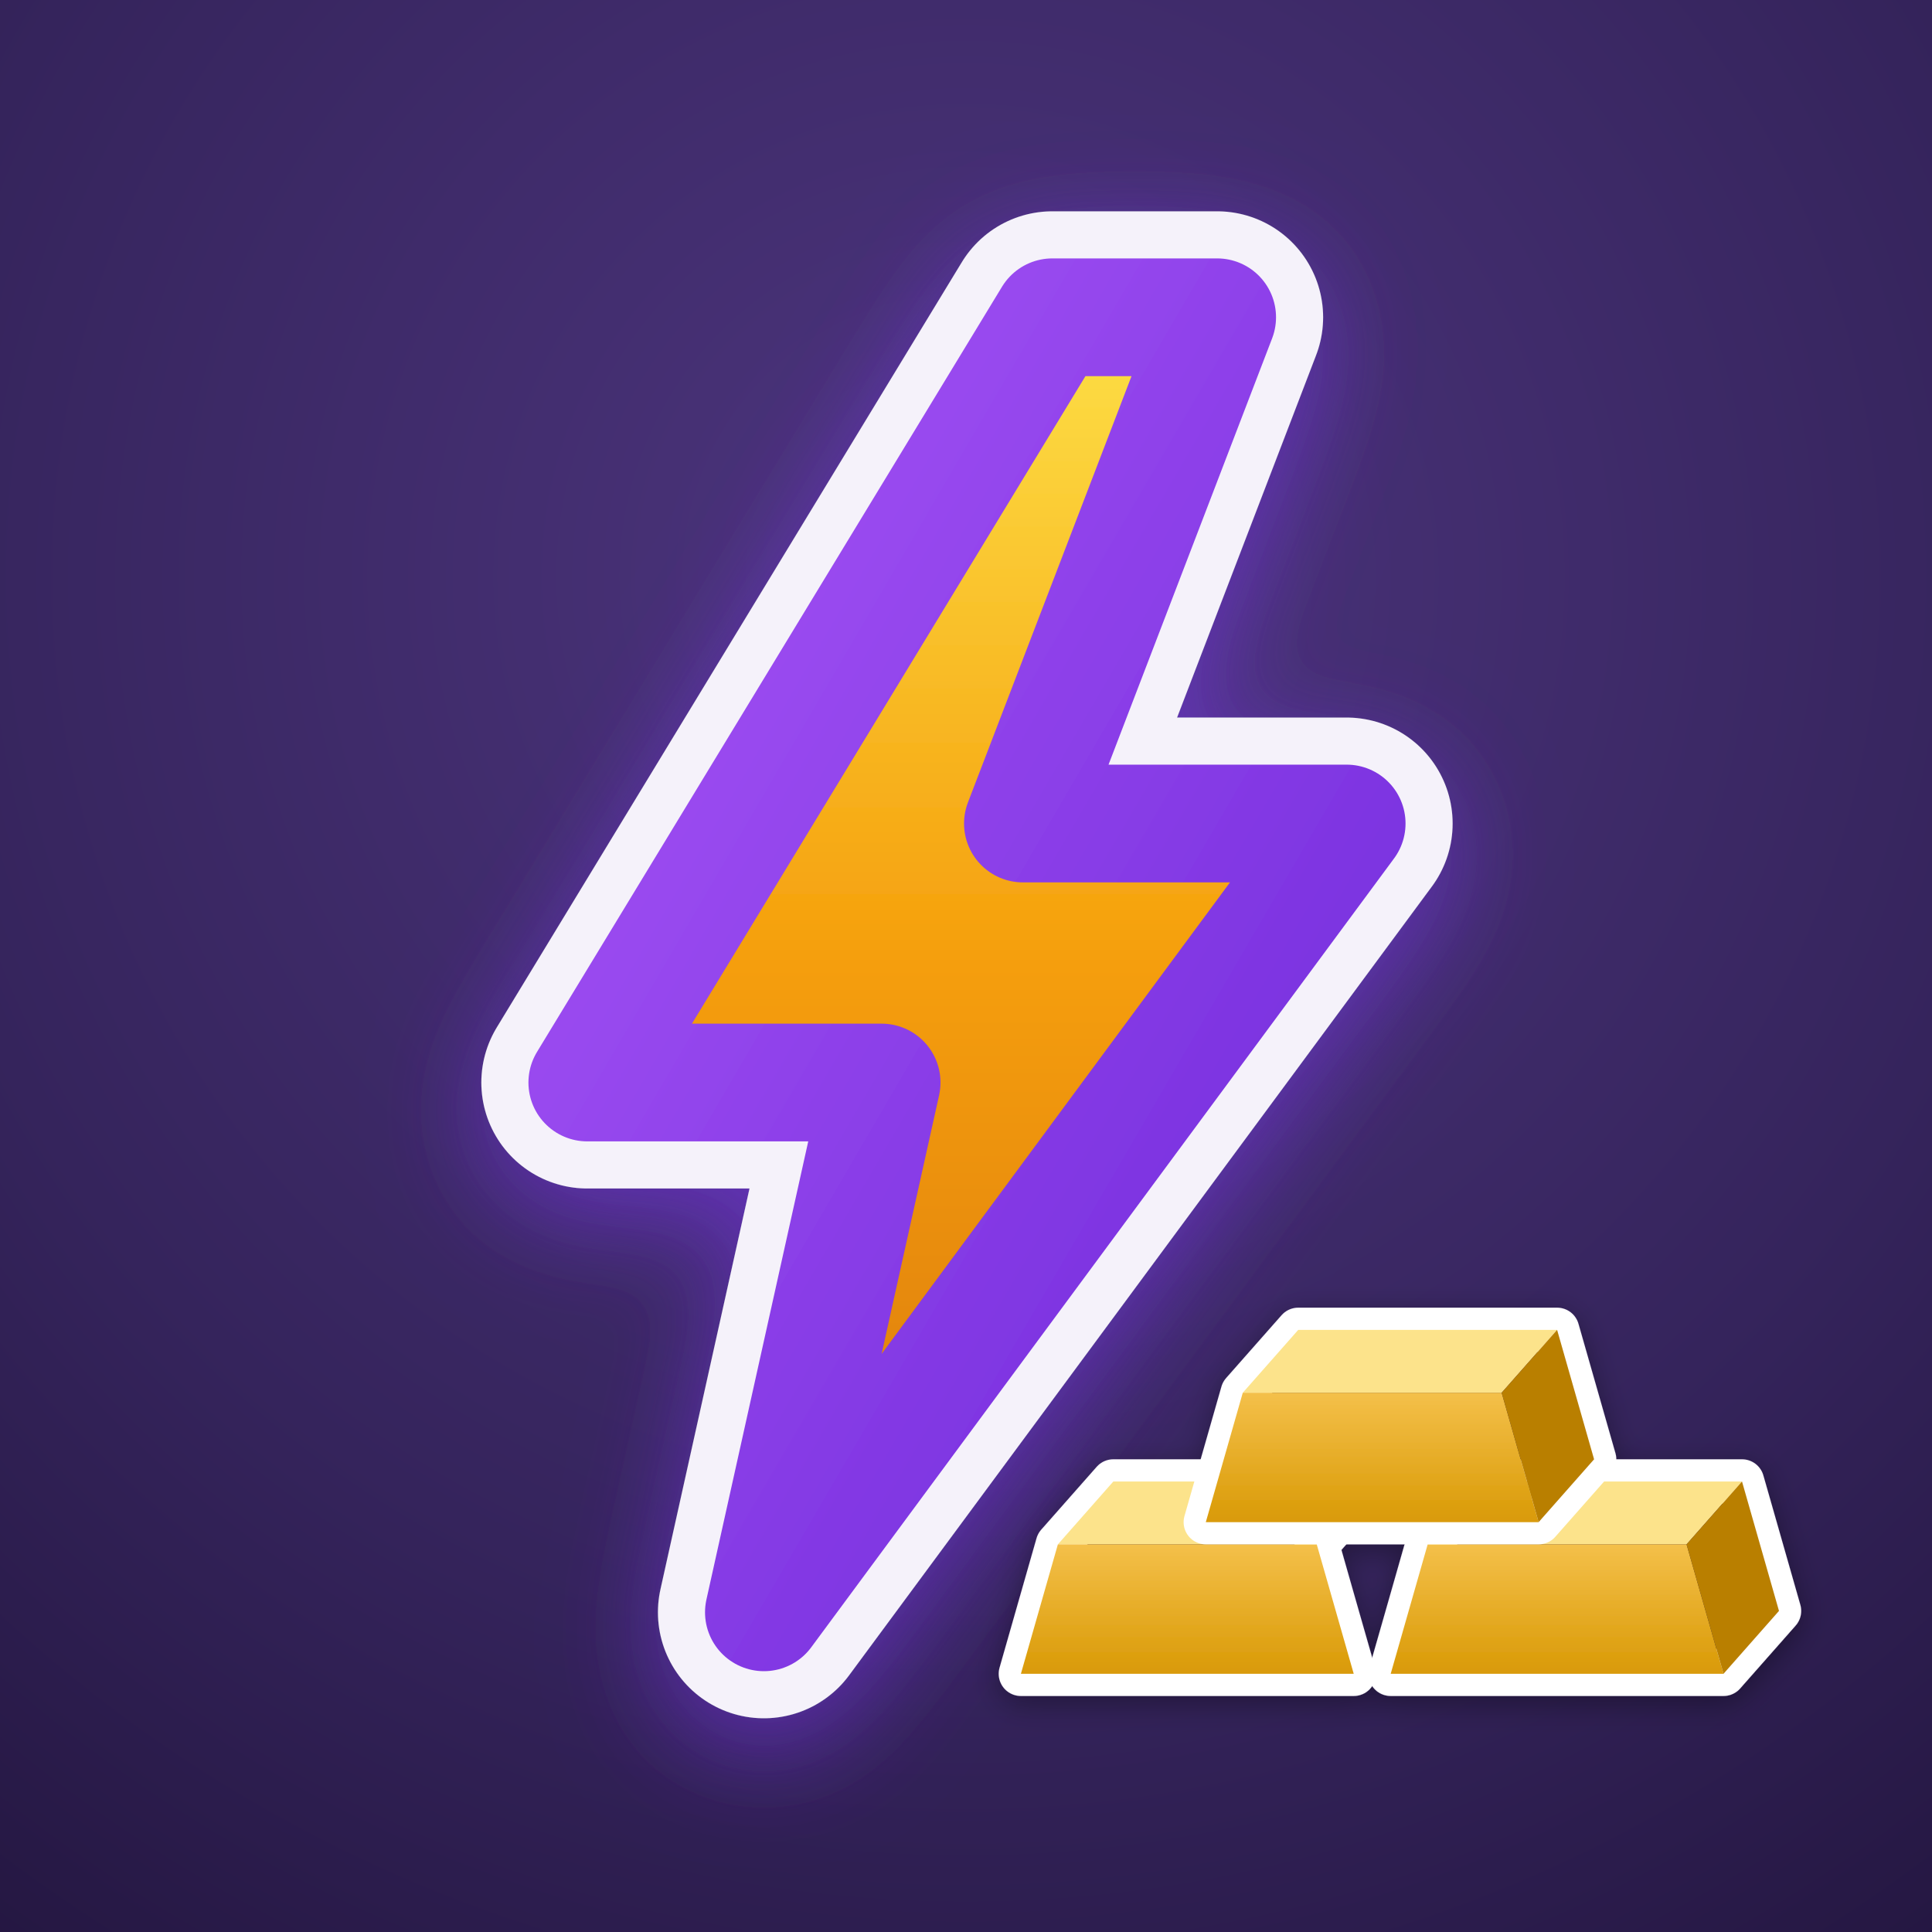
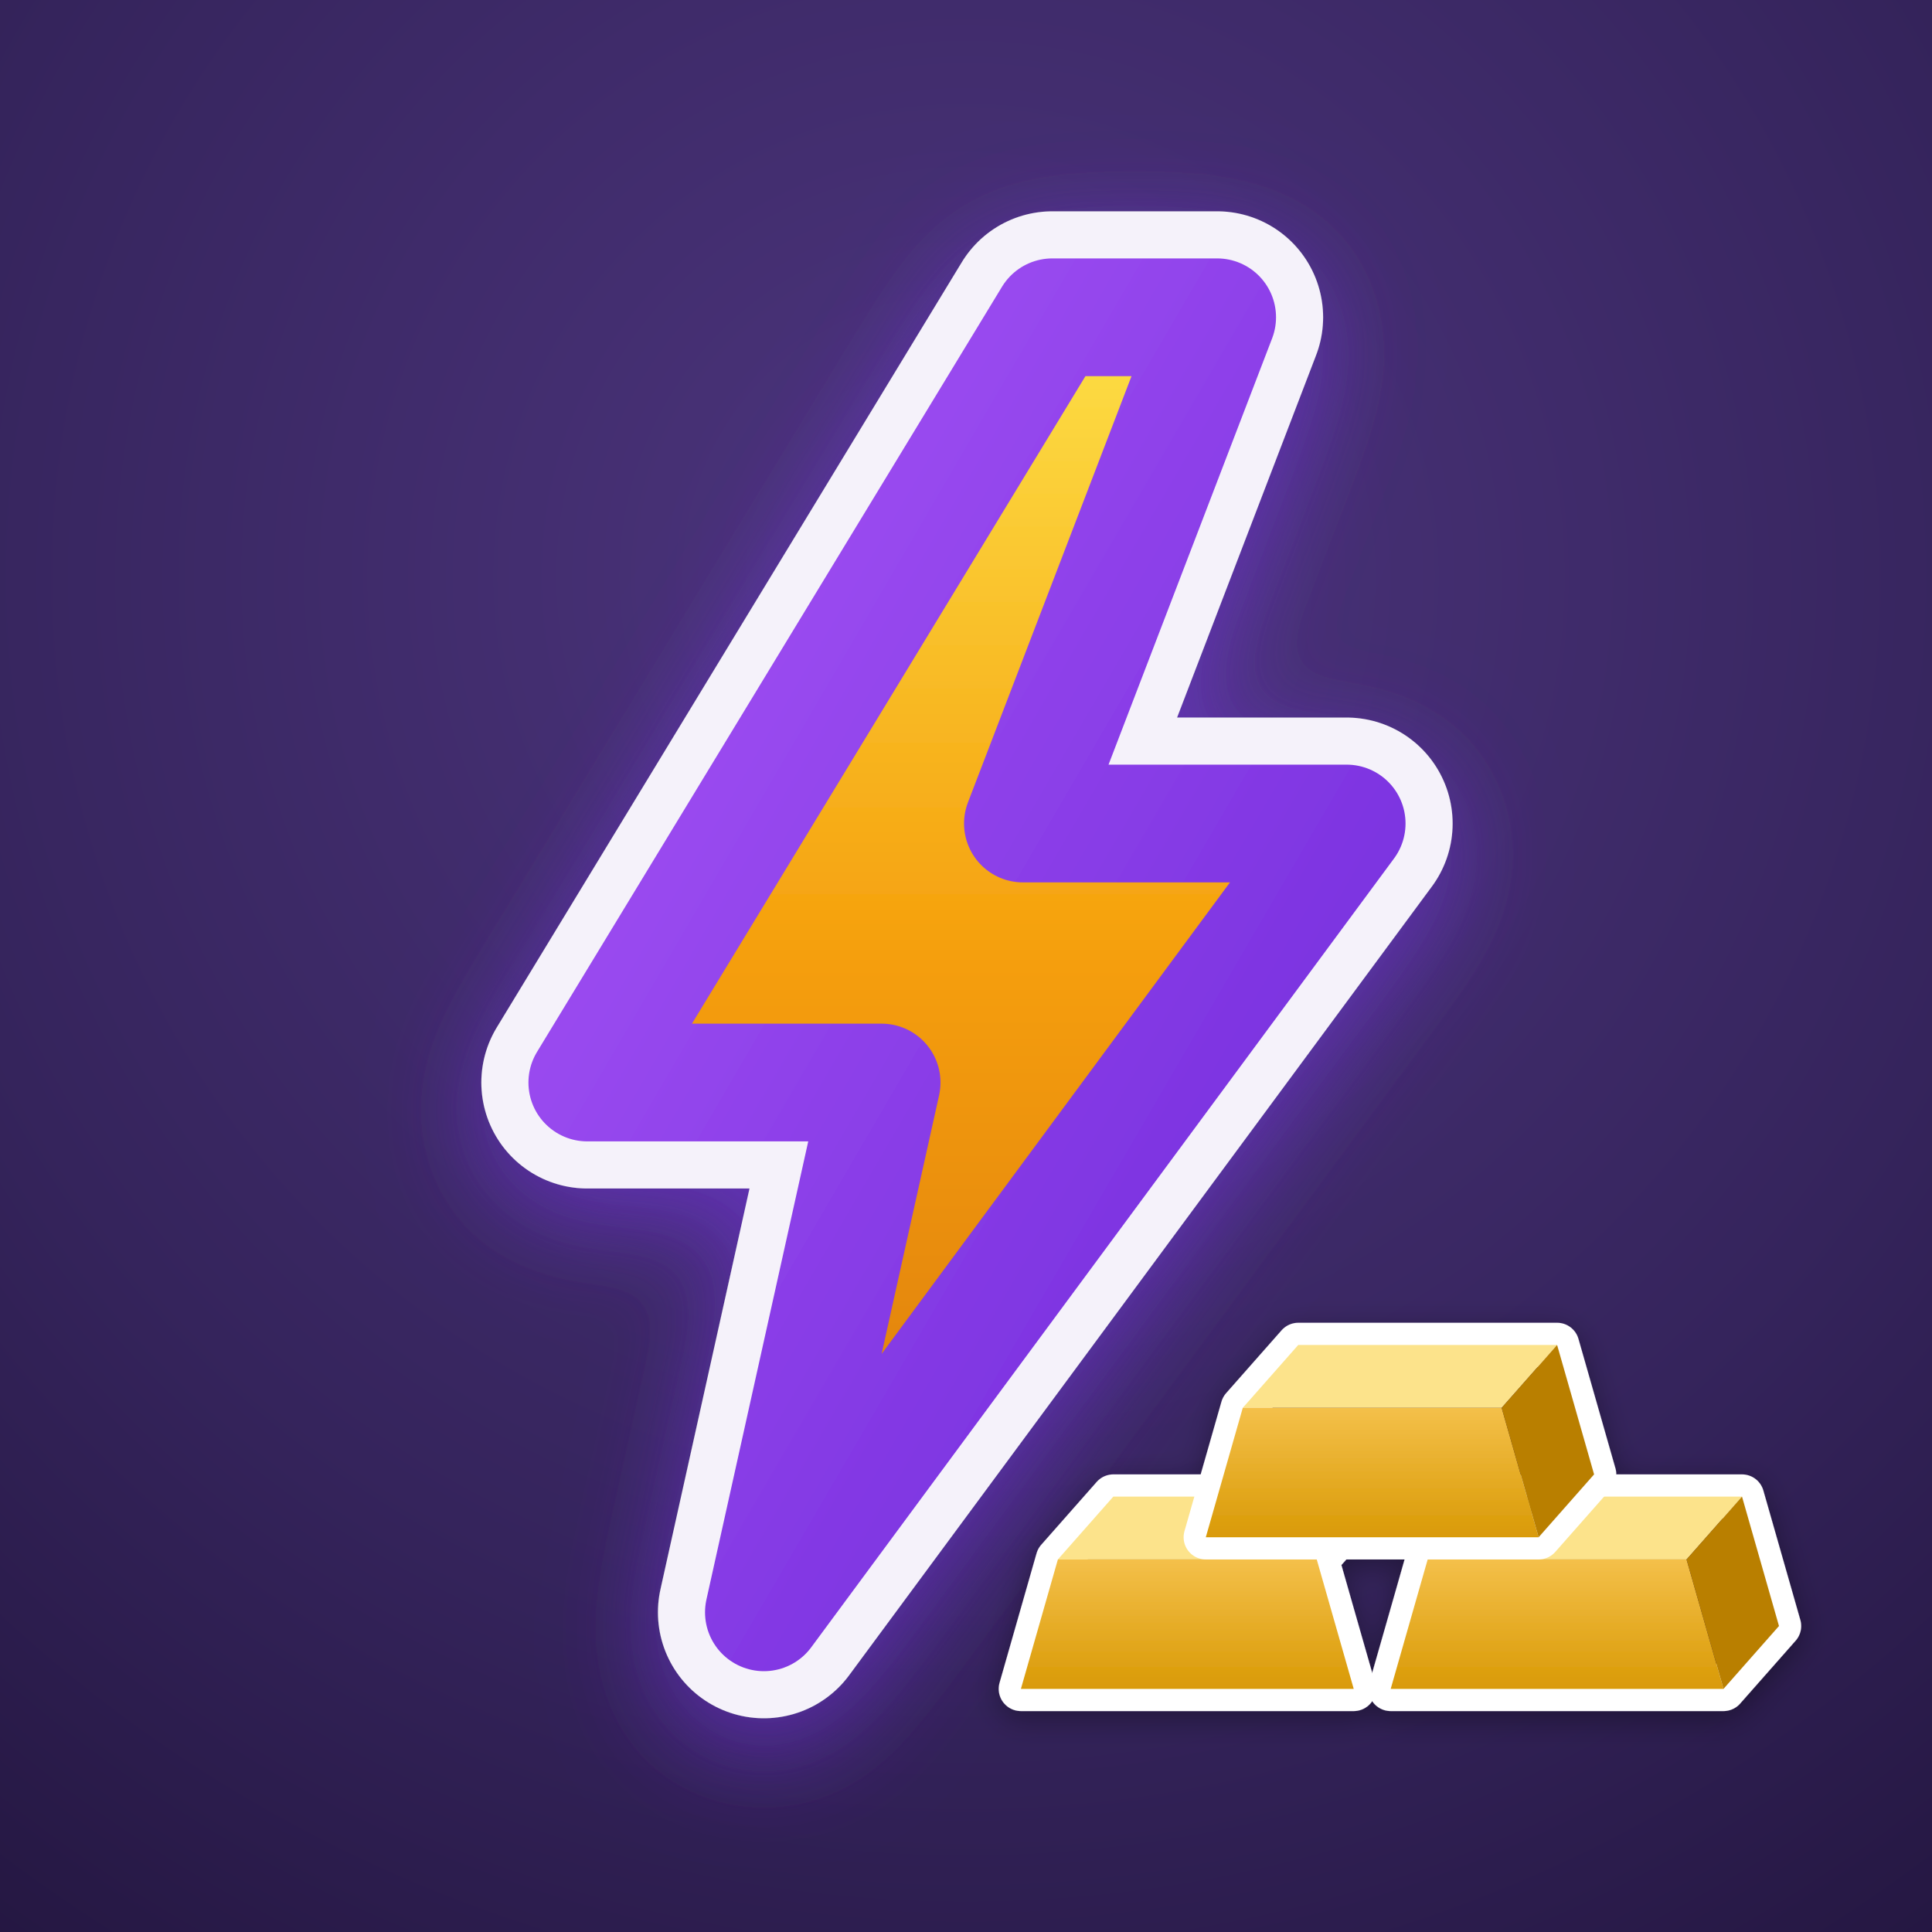
<svg xmlns="http://www.w3.org/2000/svg" width="512" height="512" viewBox="0 0 512 512">
  <defs>
    <radialGradient id="bgr" cx="0.5" cy="0.3" r="1.0">
      <stop offset="0" stop-color="#4d357e" />
      <stop offset="0.55" stop-color="#35245c" />
      <stop offset="1" stop-color="#1d1136" />
    </radialGradient>
    <linearGradient id="bolt" x1="0" y1="0" x2="0" y2="1">
      <stop offset="0" stop-color="#fde047" />
      <stop offset="0.5" stop-color="#f59e0b" />
      <stop offset="1" stop-color="#d97706" />
    </linearGradient>
    <linearGradient id="edge" x1="0" y1="0" x2="1" y2="1">
      <stop offset="0" stop-color="#a855f7" />
      <stop offset="1" stop-color="#6d28d9" />
    </linearGradient>
    <linearGradient id="gfront" x1="0" y1="0" x2="0" y2="1">
      <stop offset="0" stop-color="#f4c04a" />
      <stop offset="1" stop-color="#d99a06" />
    </linearGradient>
    <filter id="sh" x="-30%" y="-30%" width="160%" height="160%">
      <feDropShadow dx="0" dy="10" stdDeviation="18" flood-color="#7c3aed" flood-opacity="0.6" />
    </filter>
    <filter id="hsh" x="-50%" y="-50%" width="200%" height="200%">
      <feDropShadow dx="0" dy="4" stdDeviation="8" flood-color="#000" flood-opacity="0.35" />
    </filter>
  </defs>
  <rect width="512" height="512" fill="url(#bgr)" />
  <g transform="translate(48 56) scale(0.78)" filter="url(#sh)">
    <path d="M296 36 L138 296 L238 296 L198 476 L396 208 L286 208 L352 36 Z" fill="none" stroke="#f5f2fa" stroke-width="72" stroke-linejoin="round" />
    <path d="M296 36 L138 296 L238 296 L198 476 L396 208 L286 208 L352 36 Z" fill="url(#bolt)" stroke="url(#edge)" stroke-width="40" stroke-linejoin="round" />
  </g>
-   <g transform="translate(371 398) scale(0.49) translate(-15 58)" filter="url(#hsh)">
+   <g transform="translate(371 402) scale(0.49) translate(-15 58)" filter="url(#hsh)">
    <g>
      <path d="M-190 35 L-10 35 L-30 -35 L0 -69 L-140 -69 L-170 -35 Z" fill="none" stroke="#fff" stroke-width="24" stroke-linejoin="round" />
      <path d="M-170 -35 L-30 -35 L0 -69 L-140 -69 Z" fill="#fce38b" />
      <path d="M-190 35 L-10 35 L-30 -35 L-170 -35 Z" fill="url(#gfront)" />
    </g>
    <g>
      <path d="M10 35 L190 35 L220 1 L200 -69 L60 -69 L30 -35 Z" fill="none" stroke="#fff" stroke-width="24" stroke-linejoin="round" />
      <path d="M30 -35 L170 -35 L200 -69 L60 -69 Z" fill="#fce38b" />
      <path d="M10 35 L190 35 L170 -35 L30 -35 Z" fill="url(#gfront)" />
      <path d="M190 35 L220 1 L200 -69 L170 -35 Z" fill="#b97f05" />
    </g>
    <g>
      <path d="M-90 -47 L90 -47 L120 -81 L100 -151 L-40 -151 L-70 -117 Z" fill="none" stroke="#fff" stroke-width="24" stroke-linejoin="round" />
      <path d="M-70 -117 L70 -117 L100 -151 L-40 -151 Z" fill="#fce38b" />
      <path d="M-90 -47 L90 -47 L70 -117 L-70 -117 Z" fill="url(#gfront)" />
      <path d="M90 -47 L120 -81 L100 -151 L70 -117 Z" fill="#b97f05" />
    </g>
  </g>
</svg>
